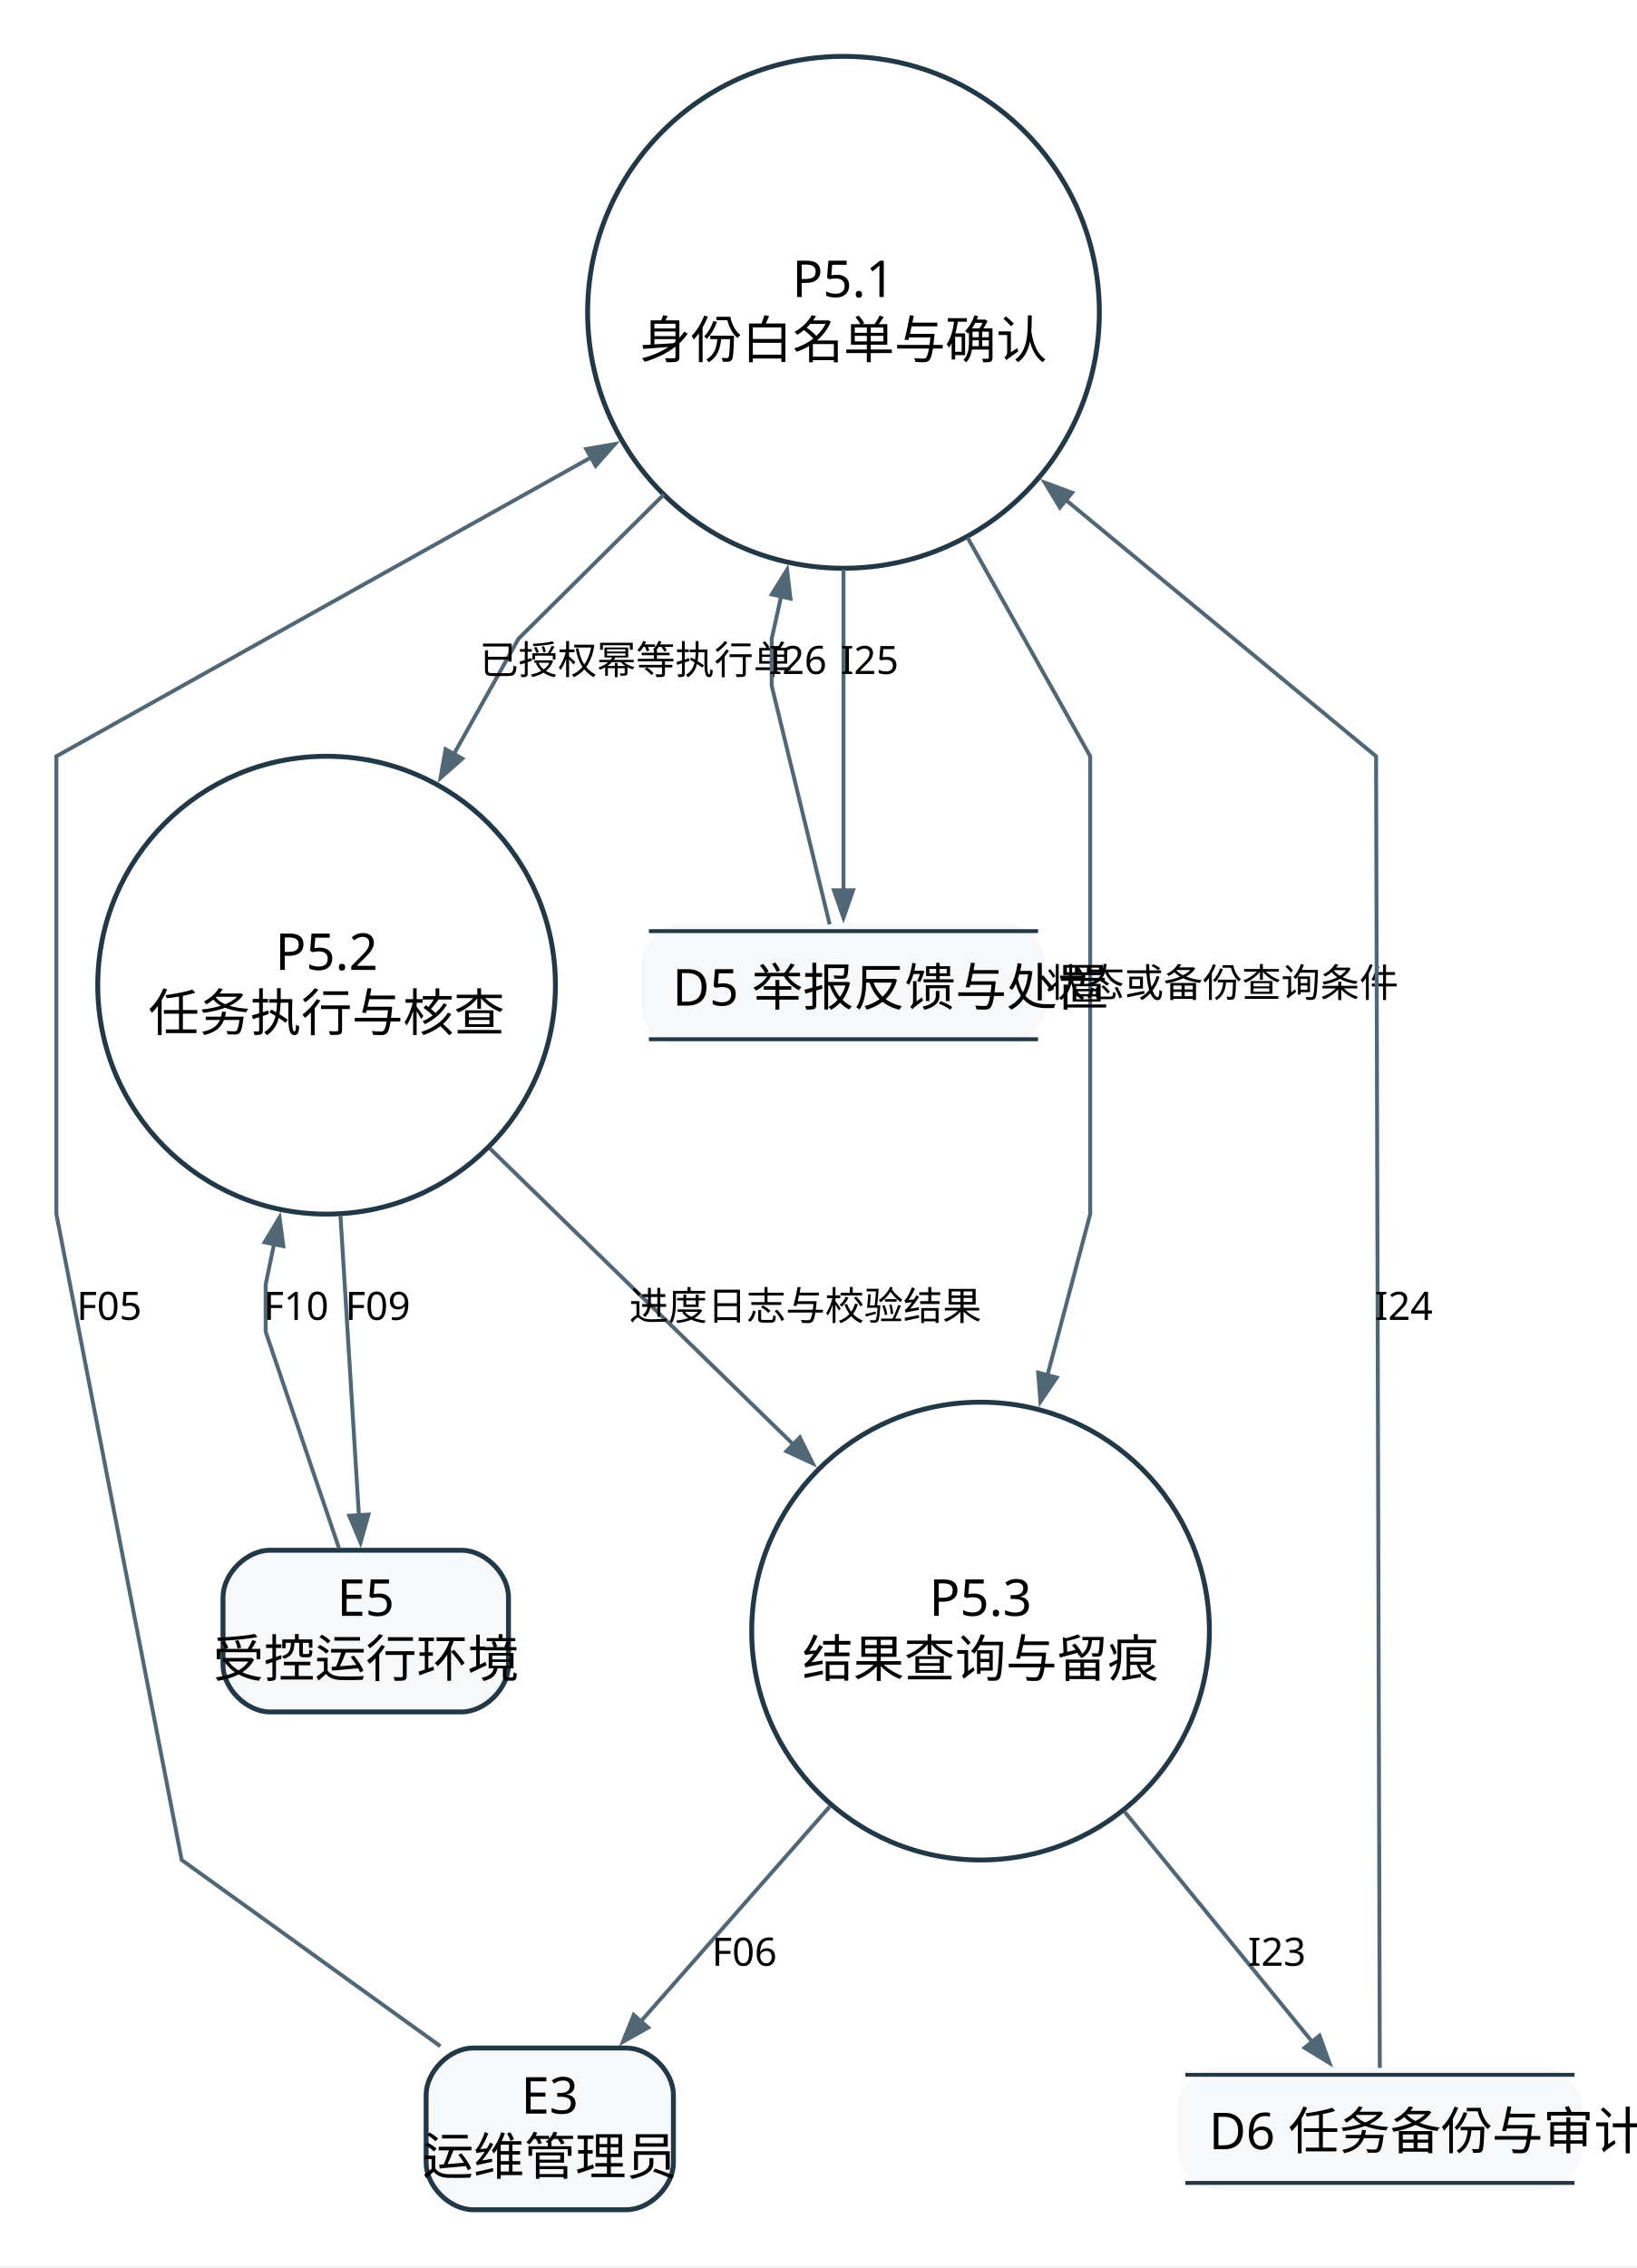
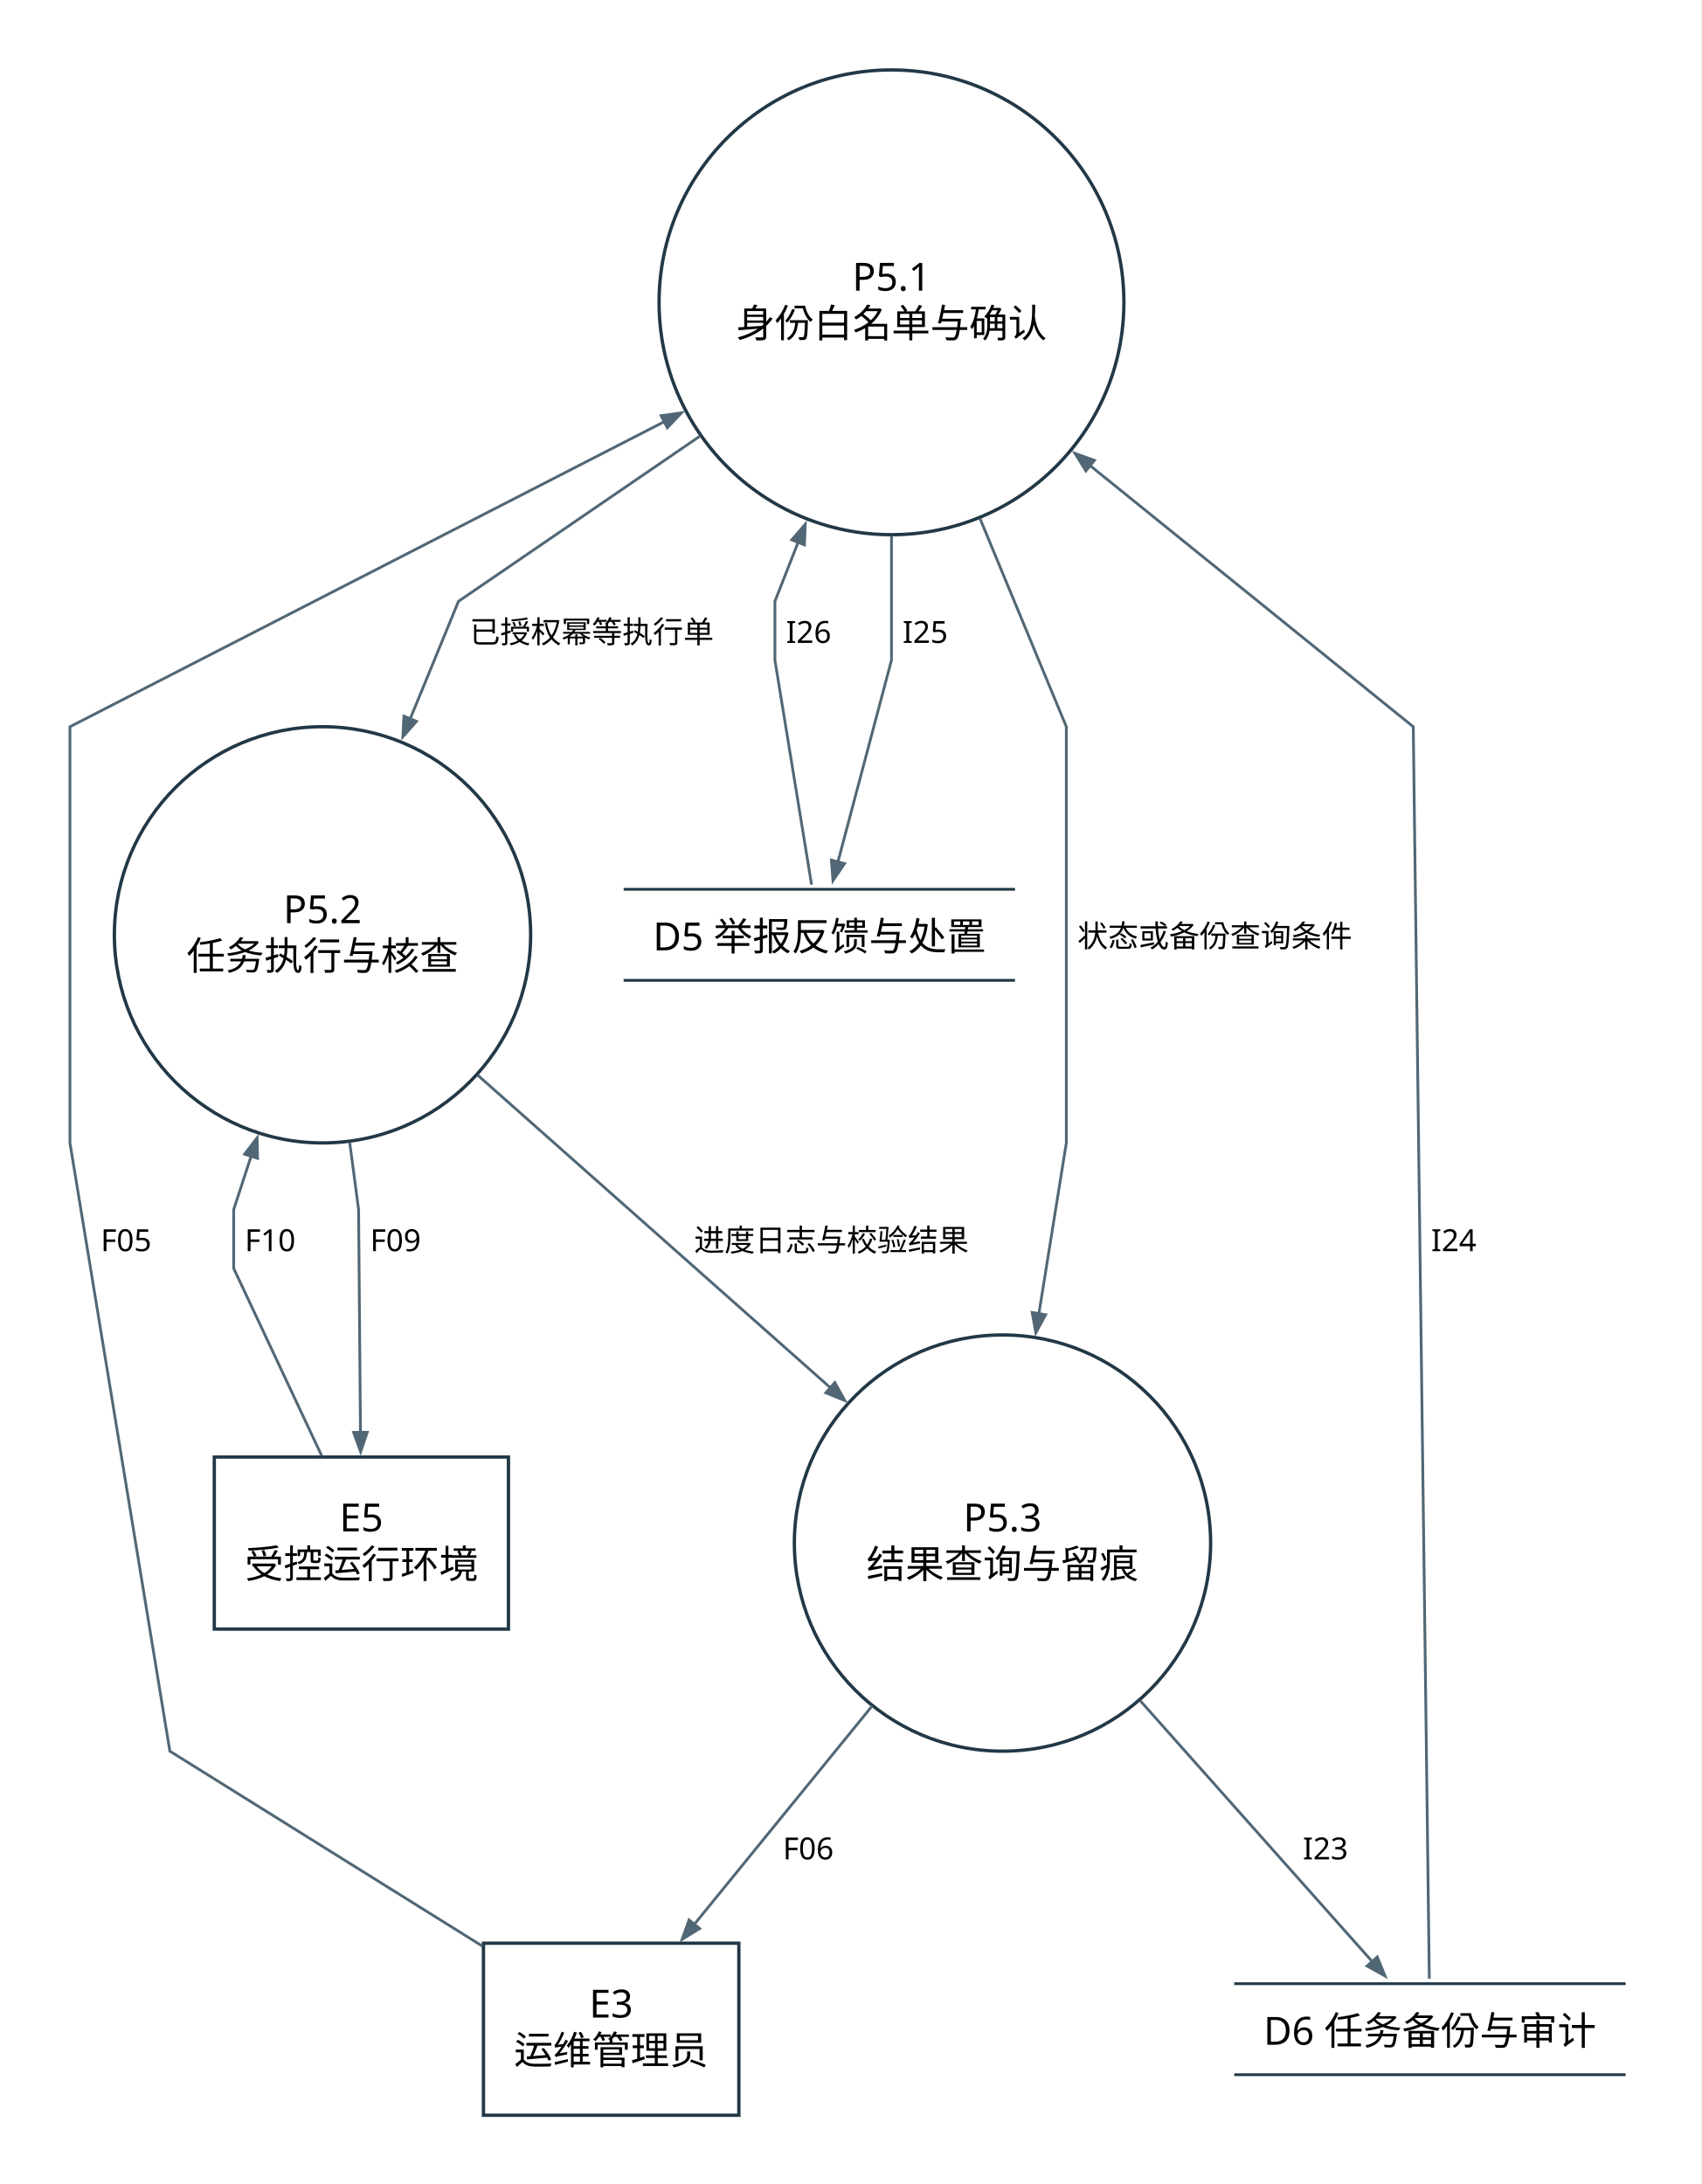
- <svg xmlns="http://www.w3.org/2000/svg" width="418pt" height="579pt" viewBox="0.00 0.00 418.00 579.00">
-   <g id="graph0" class="graph" transform="scale(1 1) rotate(0) translate(14.4 564.12)">
-     <polygon fill="white" stroke="none" points="-14.4,14.4 -14.4,-564.12 404.09,-564.12 404.09,14.4 -14.4,14.4" />
+ <svg xmlns="http://www.w3.org/2000/svg" width="613pt" height="787pt" viewBox="0.00 0.00 613.00 787.00">
+   <g id="graph0" class="graph" transform="scale(1 1) rotate(0) translate(25.2 762.22)">
+     <polygon fill="white" stroke="none" points="-25.2,25.2 -25.2,-762.22 587.7,-762.22 587.7,25.2 -25.2,25.2" />
    <g id="node1" class="node">
-       <ellipse fill="white" stroke="#223846" stroke-width="1.25" cx="201" cy="-484.39" rx="65.34" ry="65.34" />
-       <text xml:space="preserve" text-anchor="middle" x="201" y="-488.29" font-family="Microsoft YaHei" font-size="13.00">P5.1</text>
-       <text xml:space="preserve" text-anchor="middle" x="201" y="-472.69" font-family="Microsoft YaHei" font-size="13.00">身份白名单与确认</text>
+       <ellipse fill="white" stroke="#223846" stroke-width="1.2" cx="296" cy="-653.28" rx="83.74" ry="83.74" />
+       <text xml:space="preserve" text-anchor="middle" x="296" y="-657.48" font-family="Microsoft YaHei" font-size="14.00">P5.1</text>
+       <text xml:space="preserve" text-anchor="middle" x="296" y="-640.68" font-family="Microsoft YaHei" font-size="14.00">身份白名单与确认</text>
    </g>
    <g id="node2" class="node">
-       <ellipse fill="white" stroke="#223846" stroke-width="1.25" cx="69" cy="-312.61" rx="58.44" ry="58.44" />
-       <text xml:space="preserve" text-anchor="middle" x="69" y="-316.51" font-family="Microsoft YaHei" font-size="13.00">P5.2</text>
-       <text xml:space="preserve" text-anchor="middle" x="69" y="-300.91" font-family="Microsoft YaHei" font-size="13.00">任务执行与核查</text>
+       <ellipse fill="white" stroke="#223846" stroke-width="1.2" cx="91" cy="-425.36" rx="74.99" ry="74.99" />
+       <text xml:space="preserve" text-anchor="middle" x="91" y="-429.56" font-family="Microsoft YaHei" font-size="14.00">P5.2</text>
+       <text xml:space="preserve" text-anchor="middle" x="91" y="-412.76" font-family="Microsoft YaHei" font-size="14.00">任务执行与核查</text>
    </g>
    <g id="edge9" class="edge">
-       <path fill="none" stroke="#526775" d="M155.13,-437.88C135.93,-418.84 118,-401.05 118,-401.05 118,-401.05 110.5,-387.66 101.36,-371.35" />
-       <polygon fill="#526775" stroke="#526775" points="103.66,-370.45 98.1,-365.54 99.39,-372.84 103.66,-370.45" />
-       <text xml:space="preserve" text-anchor="middle" x="148" y="-392.05" font-family="Microsoft YaHei" font-size="10.00">已授权幂等执行单</text>
+       <path fill="none" stroke="#526775" d="M227.12,-605.15C185.33,-576.56 140,-545.54 140,-545.54 140,-545.54 132.02,-526.13 122.5,-502.97" />
+       <polygon fill="#526775" stroke="#526775" points="124.86,-502.29 119.94,-496.74 120.33,-504.15 124.86,-502.29" />
+       <text xml:space="preserve" text-anchor="start" x="144" y="-530.54" font-family="Microsoft YaHei" font-size="11.00">已授权幂等执行单</text>
    </g>
    <g id="node3" class="node">
-       <ellipse fill="white" stroke="#223846" stroke-width="1.25" cx="236" cy="-147.72" rx="58.44" ry="58.44" />
-       <text xml:space="preserve" text-anchor="middle" x="236" y="-151.62" font-family="Microsoft YaHei" font-size="13.00">P5.3</text>
-       <text xml:space="preserve" text-anchor="middle" x="236" y="-136.02" font-family="Microsoft YaHei" font-size="13.00">结果查询与留痕</text>
+       <ellipse fill="white" stroke="#223846" stroke-width="1.2" cx="336" cy="-206.18" rx="74.99" ry="74.99" />
+       <text xml:space="preserve" text-anchor="middle" x="336" y="-210.38" font-family="Microsoft YaHei" font-size="14.00">P5.3</text>
+       <text xml:space="preserve" text-anchor="middle" x="336" y="-193.58" font-family="Microsoft YaHei" font-size="14.00">结果查询与留痕</text>
    </g>
    <g id="edge10" class="edge">
-       <path fill="none" stroke="#526775" d="M232.68,-426.89C248.37,-398.91 264,-371.05 264,-371.05 264,-371.05 264,-254.16 264,-254.16 264,-254.16 258.91,-235.01 253.08,-213.03" />
-       <polygon fill="#526775" stroke="#526775" points="255.45,-212.44 251.29,-206.3 250.72,-213.7 255.45,-212.44" />
-       <text xml:space="preserve" text-anchor="middle" x="297.75" y="-309.61" font-family="Microsoft YaHei" font-size="10.00">状态或备份查询条件</text>
+       <path fill="none" stroke="#526775" d="M327.87,-575.42C343.5,-537.74 359,-500.34 359,-500.34 359,-500.34 359,-350.37 359,-350.37 359,-350.37 354.26,-320.89 349.09,-288.68" />
+       <polygon fill="#526775" stroke="#526775" points="351.54,-288.47 348.01,-281.95 346.7,-289.25 351.54,-288.47" />
+       <text xml:space="preserve" text-anchor="start" x="363" y="-420.96" font-family="Microsoft YaHei" font-size="11.00">状态或备份查询条件</text>
    </g>
    <g id="node6" class="node">
-       <path fill="#f6f8fa" stroke="none" stroke-width="1.25" d="M242.16,-328.41C242.16,-328.41 159.84,-328.41 159.84,-328.41 154.57,-328.41 149.31,-323.14 149.31,-317.87 149.31,-317.87 149.31,-307.34 149.31,-307.34 149.31,-302.07 154.57,-296.81 159.84,-296.81 159.84,-296.81 242.16,-296.81 242.16,-296.81 247.43,-296.81 252.69,-302.07 252.69,-307.34 252.69,-307.34 252.69,-317.87 252.69,-317.87 252.69,-323.14 247.43,-328.41 242.16,-328.41" />
-       <polyline fill="none" stroke="#223846" points="151.31,-298.81 250.69,-298.81" />
-       <polyline fill="none" stroke="#223846" points="250.69,-326.41 151.31,-326.41" />
-       <text xml:space="preserve" text-anchor="start" x="157.31" y="-307.41" font-family="Microsoft YaHei" font-size="13.00">D5 举报反馈与处置</text>
+       <polygon fill="white" stroke="none" stroke-width="1.2" points="342.5,-443.76 197.5,-443.76 197.5,-406.96 342.5,-406.96 342.5,-443.76" />
+       <polyline fill="none" stroke="#223846" points="199.5,-408.96 340.5,-408.96" />
+       <polyline fill="none" stroke="#223846" points="199.5,-441.76 340.5,-441.76" />
+       <text xml:space="preserve" text-anchor="middle" x="270" y="-419.76" font-family="Microsoft YaHei" font-size="14.00">D5 举报反馈与处置</text>
    </g>
    <g id="edge7" class="edge">
-       <path fill="none" stroke="#526775" d="M201,-418.72C201,-389.85 201,-357.68 201,-336.62" />
-       <polygon fill="#526775" stroke="#526775" points="203.45,-336.84 201,-329.84 198.55,-336.84 203.45,-336.84" />
-       <text xml:space="preserve" text-anchor="middle" x="207.67" y="-392.05" font-family="Microsoft YaHei" font-size="10.00">I25</text>
+       <path fill="none" stroke="#526775" d="M296,-569.09C296,-544.65 296,-524.34 296,-524.34 296,-524.34 284.38,-480.57 276.68,-451.53" />
+       <polygon fill="#526775" stroke="#526775" points="279.08,-451.02 274.92,-444.89 274.34,-452.28 279.08,-451.02" />
+       <text xml:space="preserve" text-anchor="start" x="300" y="-530.54" font-family="Microsoft YaHei" font-size="11.00">I25</text>
    </g>
    <g id="edge11" class="edge">
-       <path fill="none" stroke="#526775" d="M110.71,-270.92C134.32,-247.89 163.94,-219.01 188.45,-195.1" />
-       <polygon fill="#526775" stroke="#526775" points="189.86,-197.15 193.16,-190.51 186.44,-193.64 189.86,-197.15" />
-       <text xml:space="preserve" text-anchor="middle" x="191.26" y="-227.16" font-family="Microsoft YaHei" font-size="10.00">进度日志与校验结果</text>
+       <path fill="none" stroke="#526775" d="M146.9,-374.8C184.84,-341.17 235.02,-296.69 274.16,-262" />
+       <polygon fill="#526775" stroke="#526775" points="275.59,-264 279.21,-257.52 272.34,-260.33 275.59,-264" />
+       <text xml:space="preserve" text-anchor="start" x="224.85" y="-311.37" font-family="Microsoft YaHei" font-size="11.00">进度日志与校验结果</text>
    </g>
    <g id="node5" class="node">
-       <path fill="#f6f8fa" stroke="#223846" stroke-width="1.25" d="M103.45,-168.36C103.45,-168.36 54.55,-168.36 54.55,-168.36 48.55,-168.36 42.55,-162.36 42.55,-156.36 42.55,-156.36 42.55,-139.08 42.55,-139.08 42.55,-133.08 48.55,-127.08 54.55,-127.08 54.55,-127.08 103.45,-127.08 103.45,-127.08 109.45,-127.08 115.45,-133.08 115.45,-139.08 115.45,-139.08 115.45,-156.36 115.45,-156.36 115.45,-162.36 109.45,-168.36 103.45,-168.36" />
-       <text xml:space="preserve" text-anchor="middle" x="79" y="-151.62" font-family="Microsoft YaHei" font-size="13.00">E5</text>
-       <text xml:space="preserve" text-anchor="middle" x="79" y="-136.02" font-family="Microsoft YaHei" font-size="13.00">受控运行环境</text>
+       <polygon fill="white" stroke="#223846" stroke-width="1.2" points="157.99,-237.18 52.01,-237.18 52.01,-175.18 157.99,-175.18 157.99,-237.18" />
+       <text xml:space="preserve" text-anchor="middle" x="105" y="-210.38" font-family="Microsoft YaHei" font-size="14.00">E5</text>
+       <text xml:space="preserve" text-anchor="middle" x="105" y="-193.58" font-family="Microsoft YaHei" font-size="14.00">受控运行环境</text>
    </g>
    <g id="edge3" class="edge">
-       <path fill="none" stroke="#526775" d="M72.55,-253.72C74.15,-227.8 75.95,-198.39 77.25,-177.31" />
-       <polygon fill="#526775" stroke="#526775" points="79.69,-177.46 77.67,-170.32 74.8,-177.16 79.69,-177.46" />
-       <text xml:space="preserve" text-anchor="middle" x="82.08" y="-227.16" font-family="Microsoft YaHei" font-size="10.00">F09</text>
+       <path fill="none" stroke="#526775" d="M100.79,-350.59C102.63,-336.67 104,-326.37 104,-326.37 104,-326.37 104.38,-280.52 104.68,-245.7" />
+       <polygon fill="#526775" stroke="#526775" points="107.12,-246.1 104.73,-239.08 102.22,-246.06 107.12,-246.1" />
+       <text xml:space="preserve" text-anchor="start" x="108.17" y="-311.37" font-family="Microsoft YaHei" font-size="11.00">F09</text>
    </g>
    <g id="node4" class="node">
-       <path fill="#f6f8fa" stroke="#223846" stroke-width="1.25" d="M145.57,-41.28C145.57,-41.28 106.42,-41.28 106.42,-41.28 100.42,-41.28 94.42,-35.28 94.42,-29.28 94.42,-29.28 94.42,-12 94.42,-12 94.42,-6 100.42,0 106.42,0 106.42,0 145.57,0 145.57,0 151.57,0 157.57,-6 157.57,-12 157.57,-12 157.57,-29.28 157.57,-29.28 157.57,-35.28 151.57,-41.28 145.57,-41.28" />
-       <text xml:space="preserve" text-anchor="middle" x="126" y="-24.54" font-family="Microsoft YaHei" font-size="13.00">E3</text>
-       <text xml:space="preserve" text-anchor="middle" x="126" y="-8.94" font-family="Microsoft YaHei" font-size="13.00">运维管理员</text>
+       <polygon fill="white" stroke="#223846" stroke-width="1.2" points="241.01,-61.99 148.99,-61.99 148.99,0 241.01,0 241.01,-61.99" />
+       <text xml:space="preserve" text-anchor="middle" x="195" y="-35.2" font-family="Microsoft YaHei" font-size="14.00">E3</text>
+       <text xml:space="preserve" text-anchor="middle" x="195" y="-18.4" font-family="Microsoft YaHei" font-size="14.00">运维管理员</text>
    </g>
    <g id="edge2" class="edge">
-       <path fill="none" stroke="#526775" d="M197.53,-102.97C181.34,-84.57 163.04,-63.76 149.01,-47.8" />
-       <polygon fill="#526775" stroke="#526775" points="151.12,-46.49 144.66,-42.86 147.44,-49.73 151.12,-46.49" />
-       <text xml:space="preserve" text-anchor="middle" x="175.69" y="-62.28" font-family="Microsoft YaHei" font-size="10.00">F06</text>
+       <path fill="none" stroke="#526775" d="M289.05,-147.51C267.9,-121.54 243.57,-91.65 224.95,-68.78" />
+       <polygon fill="#526775" stroke="#526775" points="226.88,-67.28 220.56,-63.39 223.08,-70.37 226.88,-67.28" />
+       <text xml:space="preserve" text-anchor="start" x="256.87" y="-92.19" font-family="Microsoft YaHei" font-size="11.00">F06</text>
    </g>
    <g id="node7" class="node">
-       <path fill="#f6f8fa" stroke="none" stroke-width="1.25" d="M379.16,-36.44C379.16,-36.44 296.84,-36.44 296.84,-36.44 291.57,-36.44 286.31,-31.17 286.31,-25.91 286.31,-25.91 286.31,-15.37 286.31,-15.37 286.31,-10.11 291.57,-4.84 296.84,-4.84 296.84,-4.84 379.16,-4.84 379.16,-4.84 384.43,-4.84 389.69,-10.11 389.69,-15.37 389.69,-15.37 389.69,-25.91 389.69,-25.91 389.69,-31.17 384.43,-36.44 379.16,-36.44" />
-       <polyline fill="none" stroke="#223846" points="288.31,-6.84 387.69,-6.84" />
-       <polyline fill="none" stroke="#223846" points="387.69,-34.44 288.31,-34.44" />
-       <text xml:space="preserve" text-anchor="start" x="294.31" y="-15.44" font-family="Microsoft YaHei" font-size="13.00">D6 任务备份与审计</text>
+       <polygon fill="white" stroke="none" stroke-width="1.2" points="562.5,-49.4 417.5,-49.4 417.5,-12.6 562.5,-12.6 562.5,-49.4" />
+       <polyline fill="none" stroke="#223846" points="419.5,-14.6 560.5,-14.6" />
+       <polyline fill="none" stroke="#223846" points="419.5,-47.4 560.5,-47.4" />
+       <text xml:space="preserve" text-anchor="middle" x="490" y="-25.4" font-family="Microsoft YaHei" font-size="14.00">D6 任务备份与审计</text>
    </g>
    <g id="edge5" class="edge">
-       <path fill="none" stroke="#526775" d="M272.82,-101.56C289.2,-81.48 307.7,-58.8 320.79,-42.74" />
-       <polygon fill="#526775" stroke="#526775" points="322.57,-44.44 325.09,-37.47 318.77,-41.34 322.57,-44.44" />
-       <text xml:space="preserve" text-anchor="middle" x="311.67" y="-62.28" font-family="Microsoft YaHei" font-size="10.00">I23</text>
+       <path fill="none" stroke="#526775" d="M385.57,-149.43C413.99,-117.48 448.13,-79.08 469.45,-55.1" />
+       <polygon fill="#526775" stroke="#526775" points="471.02,-57.03 473.84,-50.17 467.36,-53.77 471.02,-57.03" />
+       <text xml:space="preserve" text-anchor="start" x="444.19" y="-92.19" font-family="Microsoft YaHei" font-size="11.00">I23</text>
    </g>
    <g id="edge1" class="edge">
-       <path fill="none" stroke="#526775" d="M98.05,-41.75C70.34,-61.69 32,-89.28 32,-89.28 32,-89.28 0,-254.16 0,-254.16 0,-254.16 0,-371.05 0,-371.05 0,-371.05 77.72,-414.49 136.51,-447.34" />
-       <polygon fill="#526775" stroke="#526775" points="135.31,-449.48 142.62,-450.76 137.7,-445.2 135.31,-449.48" />
-       <text xml:space="preserve" text-anchor="middle" x="13.49" y="-227.16" font-family="Microsoft YaHei" font-size="10.00">F05</text>
+       <path fill="none" stroke="#526775" d="M148.58,-60.95C101.65,-90.23 36,-131.19 36,-131.19 36,-131.19 0,-350.37 0,-350.37 0,-350.37 0,-500.34 0,-500.34 0,-500.34 126.53,-565.29 214.13,-610.26" />
+       <polygon fill="#526775" stroke="#526775" points="213,-612.43 220.34,-613.45 215.23,-608.07 213,-612.43" />
+       <text xml:space="preserve" text-anchor="start" x="11.09" y="-311.37" font-family="Microsoft YaHei" font-size="11.00">F05</text>
    </g>
    <g id="edge4" class="edge">
-       <path fill="none" stroke="#526775" d="M72.15,-168.94C64.58,-191.29 53.44,-224.16 53.44,-224.16 53.44,-224.16 53.44,-236.16 53.44,-236.16 53.44,-236.16 54.28,-240.26 55.58,-246.55" />
-       <polygon fill="#526775" stroke="#526775" points="53.17,-246.97 56.98,-253.33 57.96,-245.98 53.17,-246.97" />
-       <text xml:space="preserve" text-anchor="middle" x="61.22" y="-227.16" font-family="Microsoft YaHei" font-size="10.00">F10</text>
+       <path fill="none" stroke="#526775" d="M90.7,-237.65C77.19,-266.41 59,-305.17 59,-305.17 59,-305.17 59,-326.37 59,-326.37 59,-326.37 61.6,-334.34 65.32,-345.73" />
+       <polygon fill="#526775" stroke="#526775" points="62.94,-346.33 67.44,-352.22 67.6,-344.81 62.94,-346.33" />
+       <text xml:space="preserve" text-anchor="start" x="63" y="-311.37" font-family="Microsoft YaHei" font-size="11.00">F10</text>
    </g>
    <g id="edge8" class="edge">
-       <path fill="none" stroke="#526775" d="M197.47,-328.15C192.14,-350.08 182.67,-389.05 182.67,-389.05 182.67,-389.05 182.67,-401.05 182.67,-401.05 182.67,-401.05 183.64,-405.39 185.12,-412.07" />
-       <polygon fill="#526775" stroke="#526775" points="182.68,-412.37 186.59,-418.67 187.46,-411.3 182.68,-412.37" />
-       <text xml:space="preserve" text-anchor="middle" x="189.33" y="-392.05" font-family="Microsoft YaHei" font-size="10.00">I26</text>
+       <path fill="none" stroke="#526775" d="M267.21,-443.42C262.63,-471.5 254,-524.34 254,-524.34 254,-524.34 254,-545.54 254,-545.54 254,-545.54 257.47,-554.36 262.41,-566.92" />
+       <polygon fill="#526775" stroke="#526775" points="260.08,-567.68 264.92,-573.3 264.64,-565.89 260.08,-567.68" />
+       <text xml:space="preserve" text-anchor="start" x="258" y="-530.54" font-family="Microsoft YaHei" font-size="11.00">I26</text>
    </g>
    <g id="edge6" class="edge">
-       <path fill="none" stroke="#526775" d="M337.96,-36.21C337.77,-102.34 337,-371.05 337,-371.05 337,-371.05 295,-405.74 257.68,-436.57" />
-       <polygon fill="#526775" stroke="#526775" points="256.26,-434.56 252.42,-440.91 259.38,-438.34 256.26,-434.56" />
-       <text xml:space="preserve" text-anchor="middle" x="344.08" y="-227.16" font-family="Microsoft YaHei" font-size="10.00">I24</text>
+       <path fill="none" stroke="#526775" d="M489.78,-49.22C488.7,-133.72 484,-500.34 484,-500.34 484,-500.34 420.56,-551.61 367.39,-594.58" />
+       <polygon fill="#526775" stroke="#526775" points="366.04,-592.52 362.14,-598.83 369.12,-596.33 366.04,-592.52" />
+       <text xml:space="preserve" text-anchor="start" x="490.45" y="-311.37" font-family="Microsoft YaHei" font-size="11.00">I24</text>
    </g>
  </g>
</svg>
